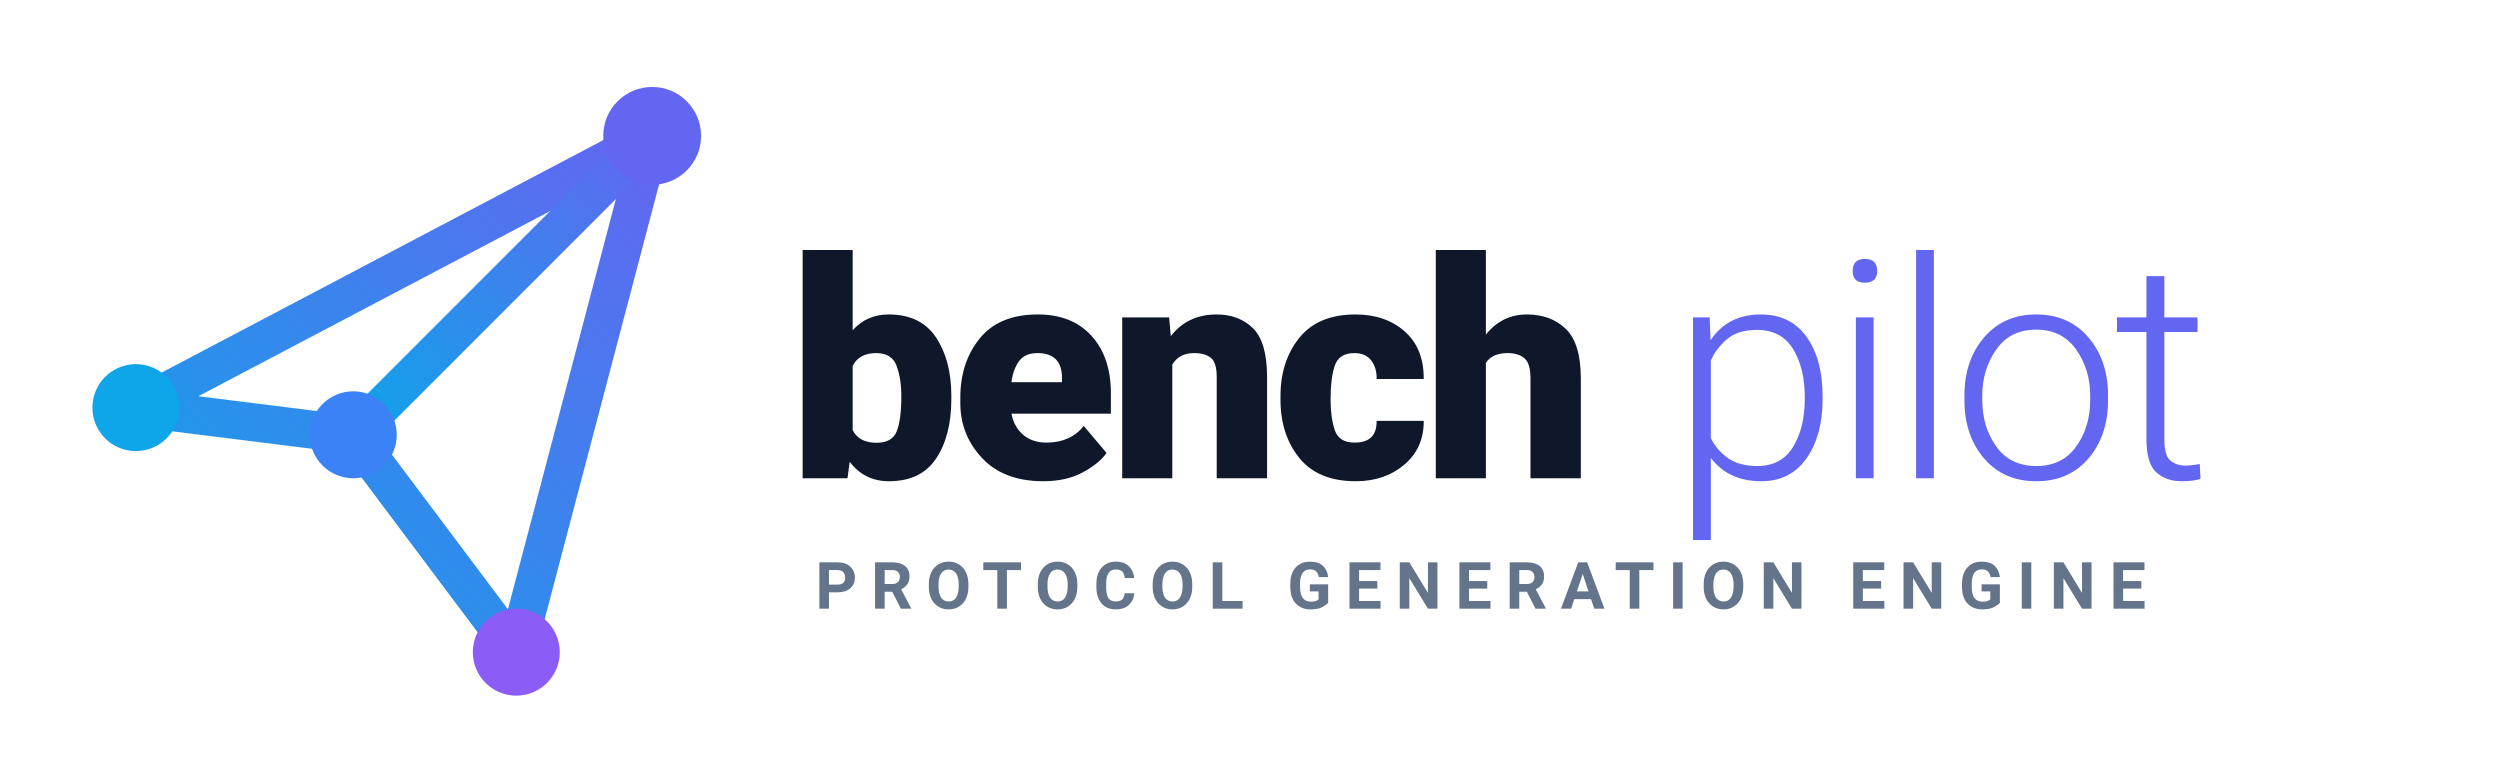
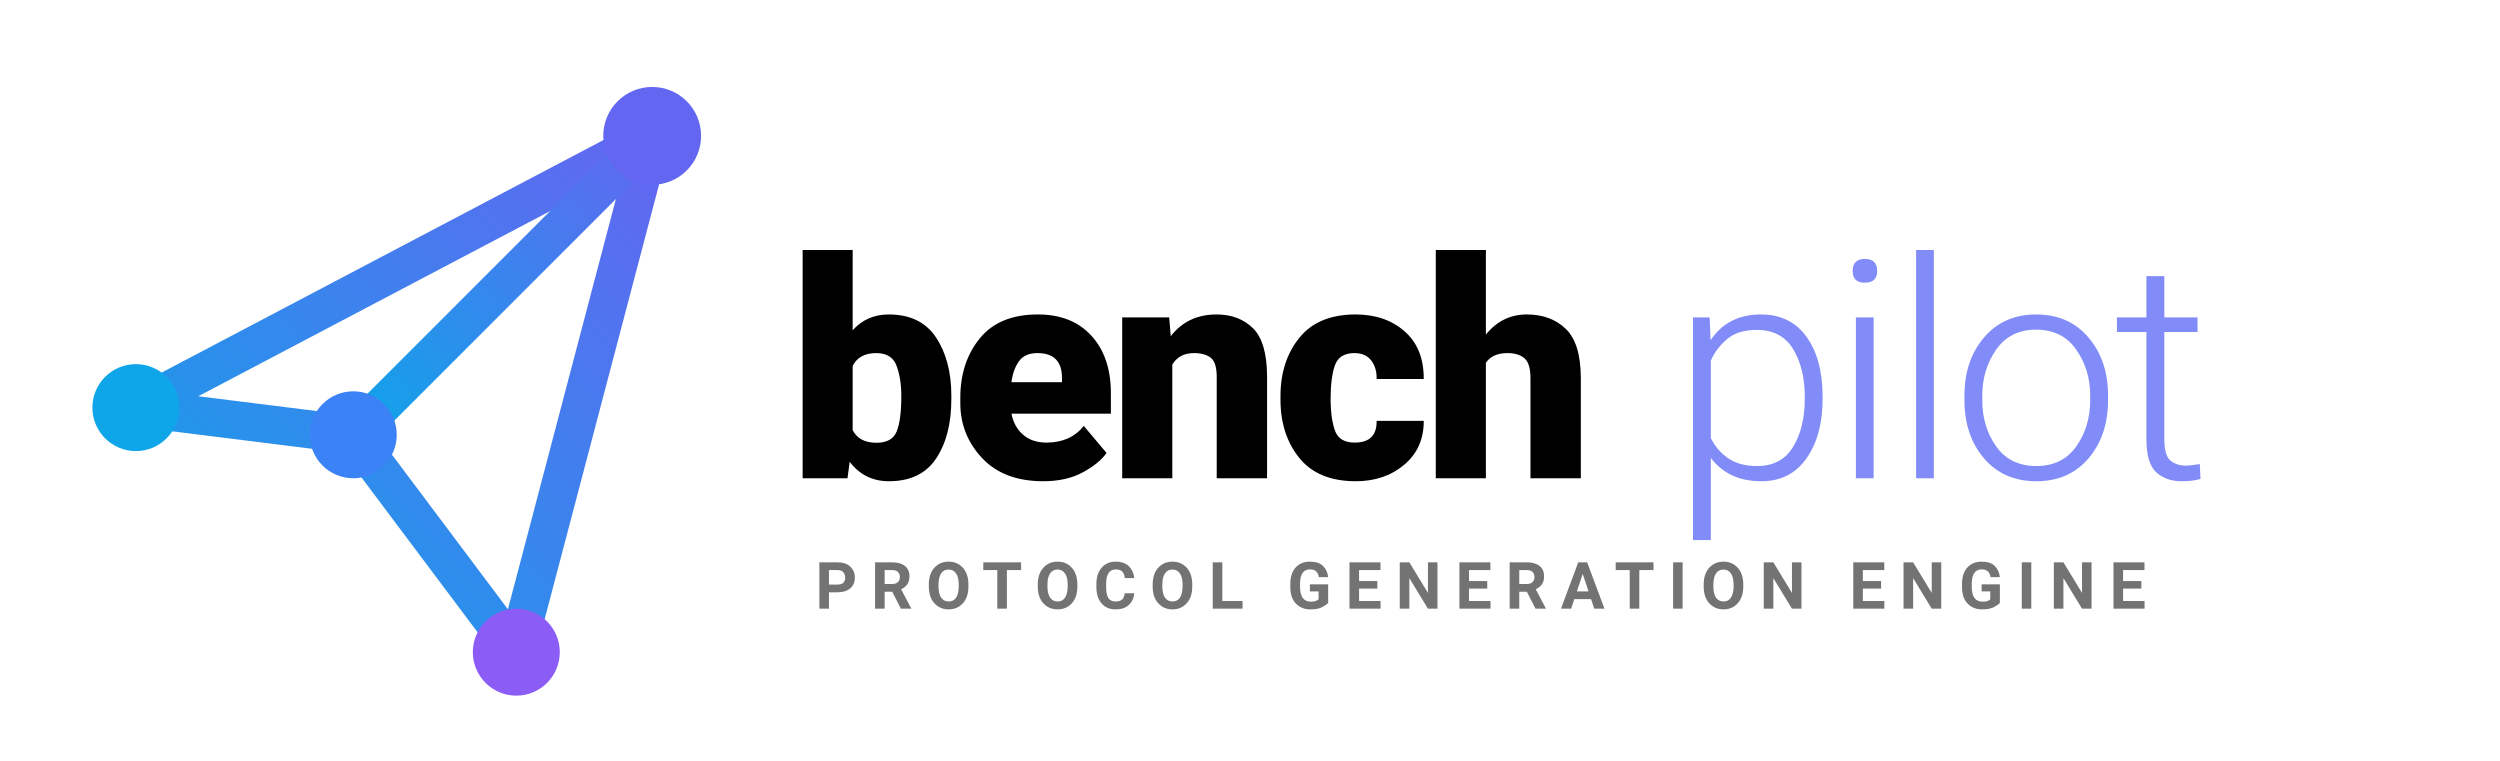
<svg xmlns="http://www.w3.org/2000/svg" viewBox="0 0 460 140" width="100%" height="100%">
  <defs>
    <linearGradient id="planeGradient" x1="0%" y1="100%" x2="100%" y2="0%">
      <stop offset="0%" stop-color="#0ea5e9" />
      <stop offset="100%" stop-color="#6366f1" />
    </linearGradient>
  </defs>
  <g transform="translate(10, 0)">
    <path d="M 15,75 L 110,25 L 85,120 L 55,80 Z" fill="none" stroke="url(#planeGradient)" stroke-width="7" stroke-linejoin="round" />
    <path d="M 55,80 L 110,25" fill="none" stroke="url(#planeGradient)" stroke-width="7" stroke-linecap="round" stroke-linejoin="round" />
    <circle cx="15" cy="75" r="8" fill="#0ea5e9" />
    <circle cx="55" cy="80" r="8" fill="#3b82f6" />
    <circle cx="85" cy="120" r="8" fill="#8b5cf6" />
    <circle cx="110" cy="25" r="9" fill="#6366f1" />
  </g>
  <text x="145" y="88" font-family="system-ui, -apple-system, BlinkMacSystemFont, 'Segoe UI', Roboto, sans-serif" font-size="56" letter-spacing="-1.5">
-     <tspan font-weight="800" fill="#0f172a">bench</tspan>
-     <tspan font-weight="300" fill="#6366f1">pilot</tspan>
+     <tspan font-weight="800" fill="currentColor">bench</tspan>
+     <tspan font-weight="300" fill="#818cf8">pilot</tspan>
  </text>
-   <text x="150" y="112" font-family="system-ui, -apple-system, BlinkMacSystemFont, 'Segoe UI', Roboto, sans-serif" font-size="12" font-weight="600" fill="#64748b" letter-spacing="2.5">
+   <text x="150" y="112" font-family="system-ui, -apple-system, BlinkMacSystemFont, 'Segoe UI', Roboto, sans-serif" font-size="12" font-weight="600" fill="currentColor" fill-opacity="0.55" letter-spacing="2.5">
    PROTOCOL GENERATION ENGINE
  </text>
</svg>
